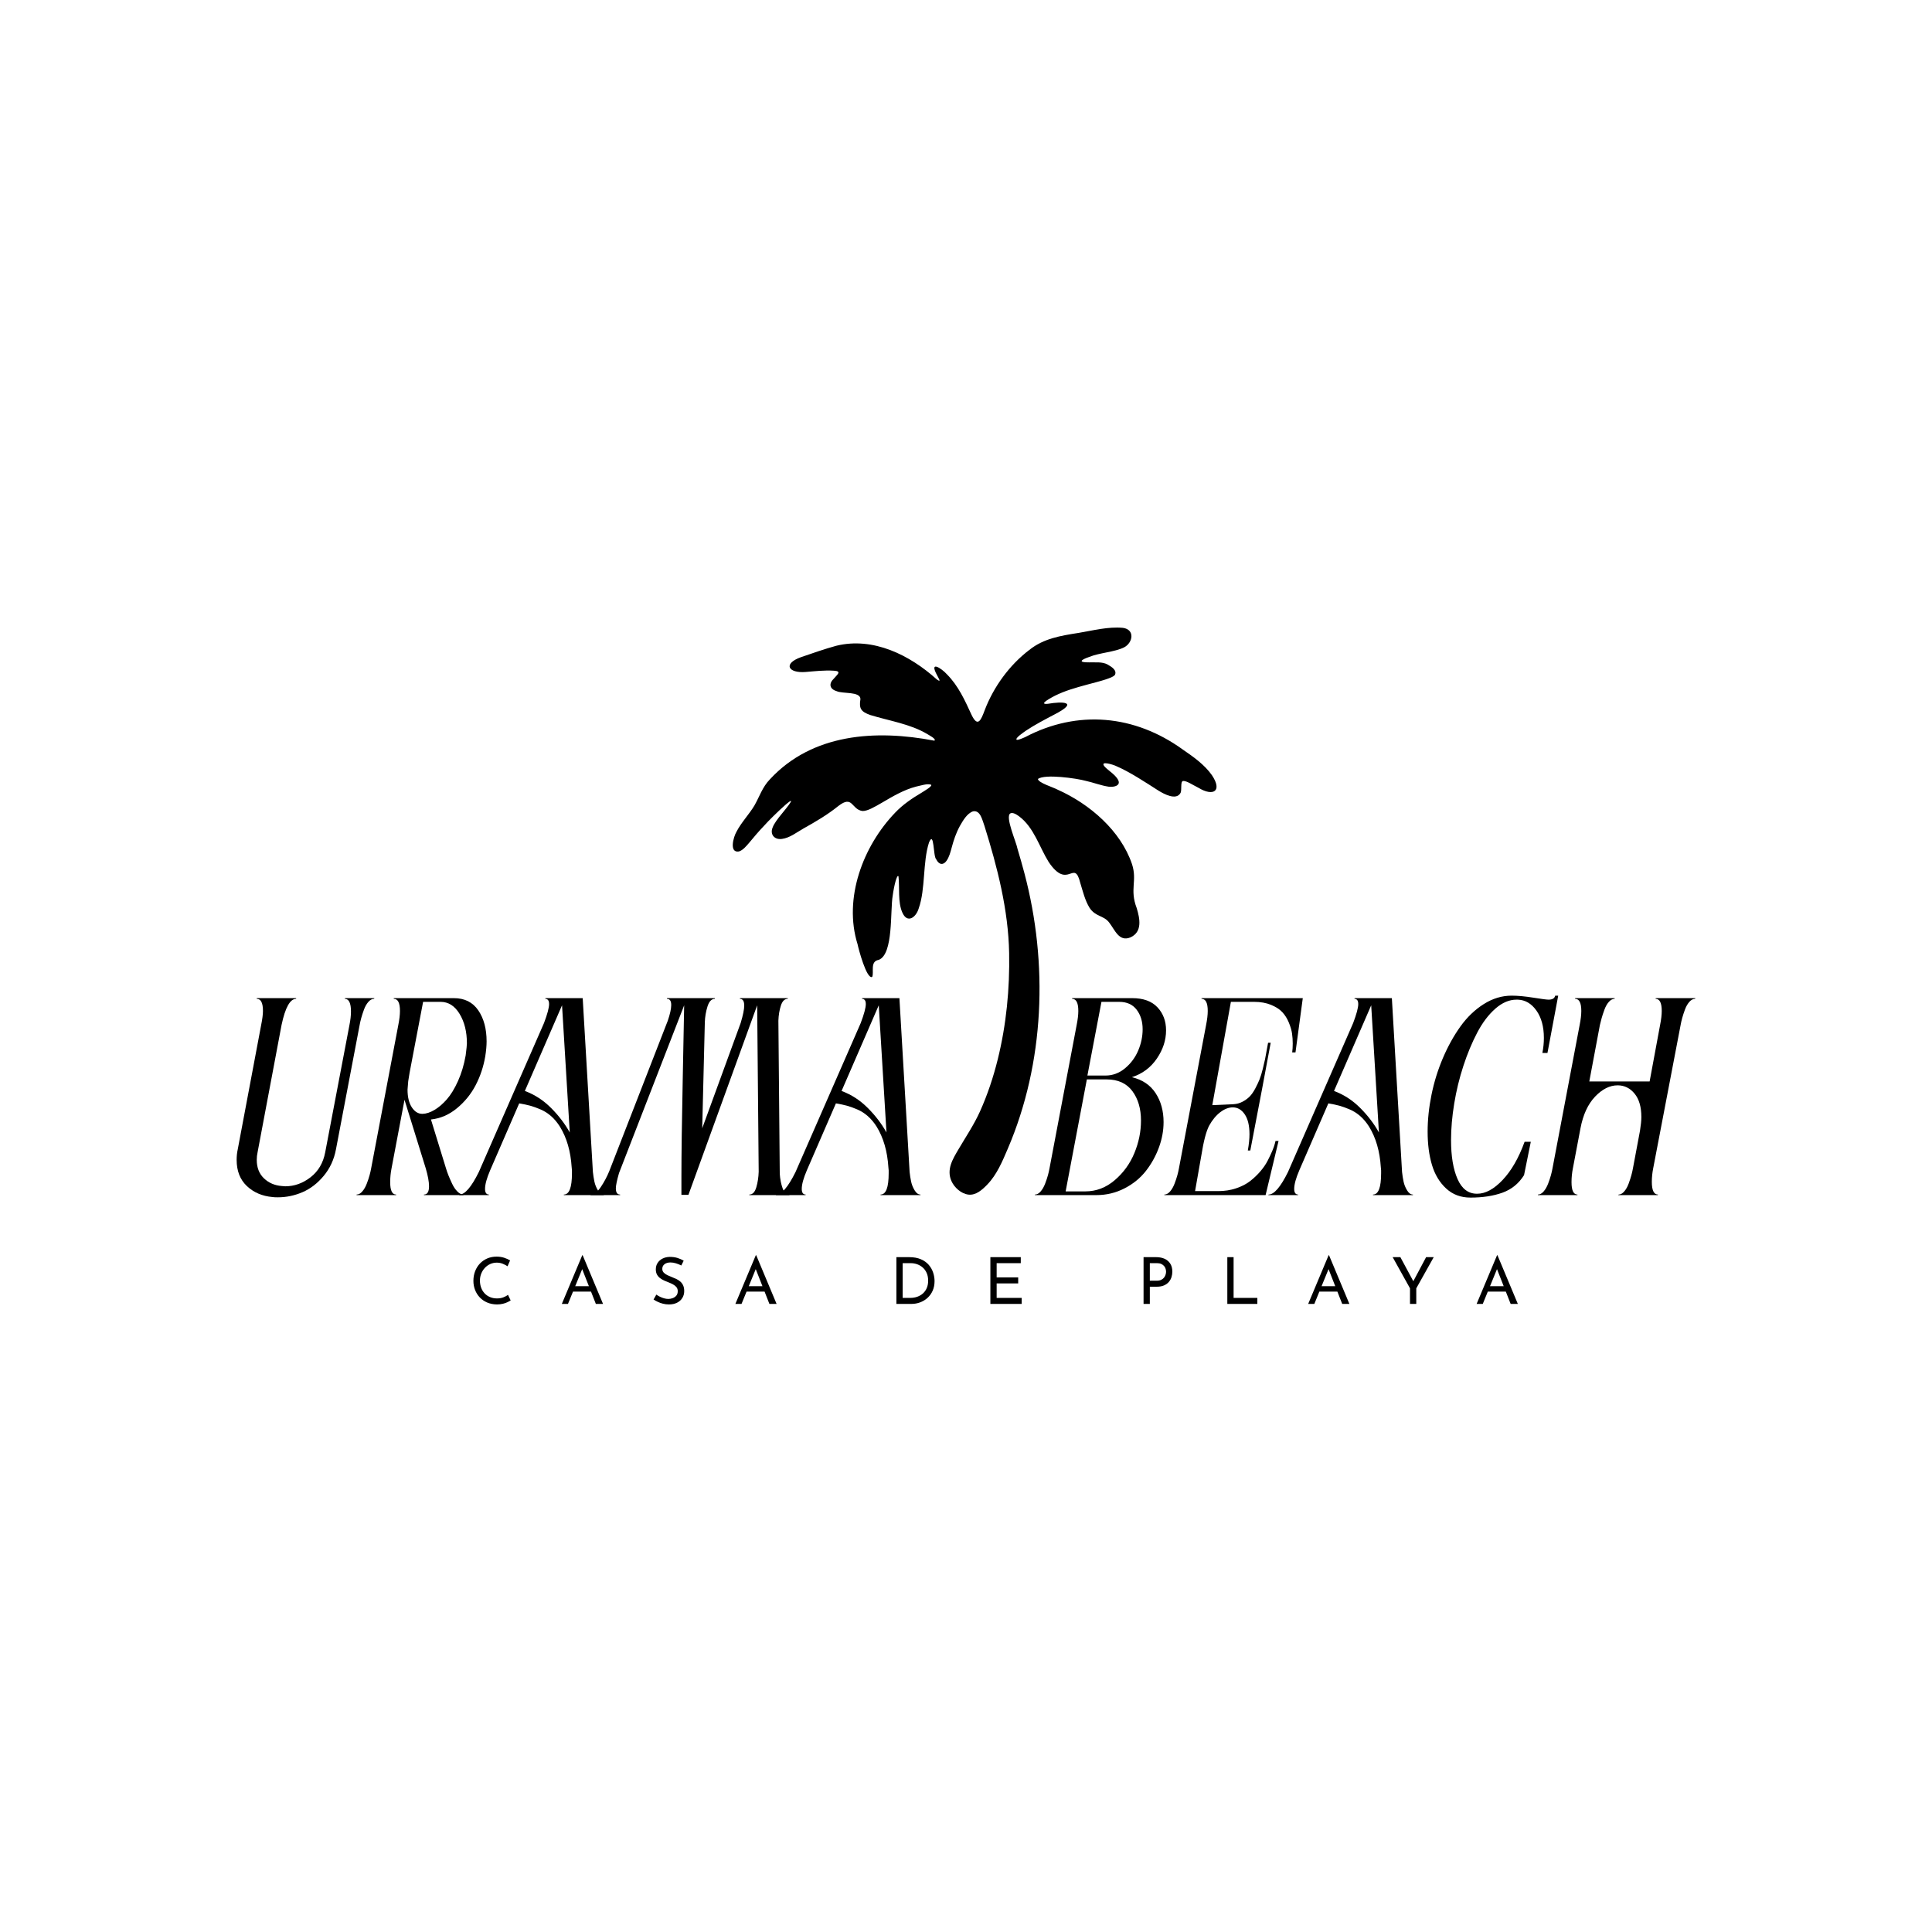
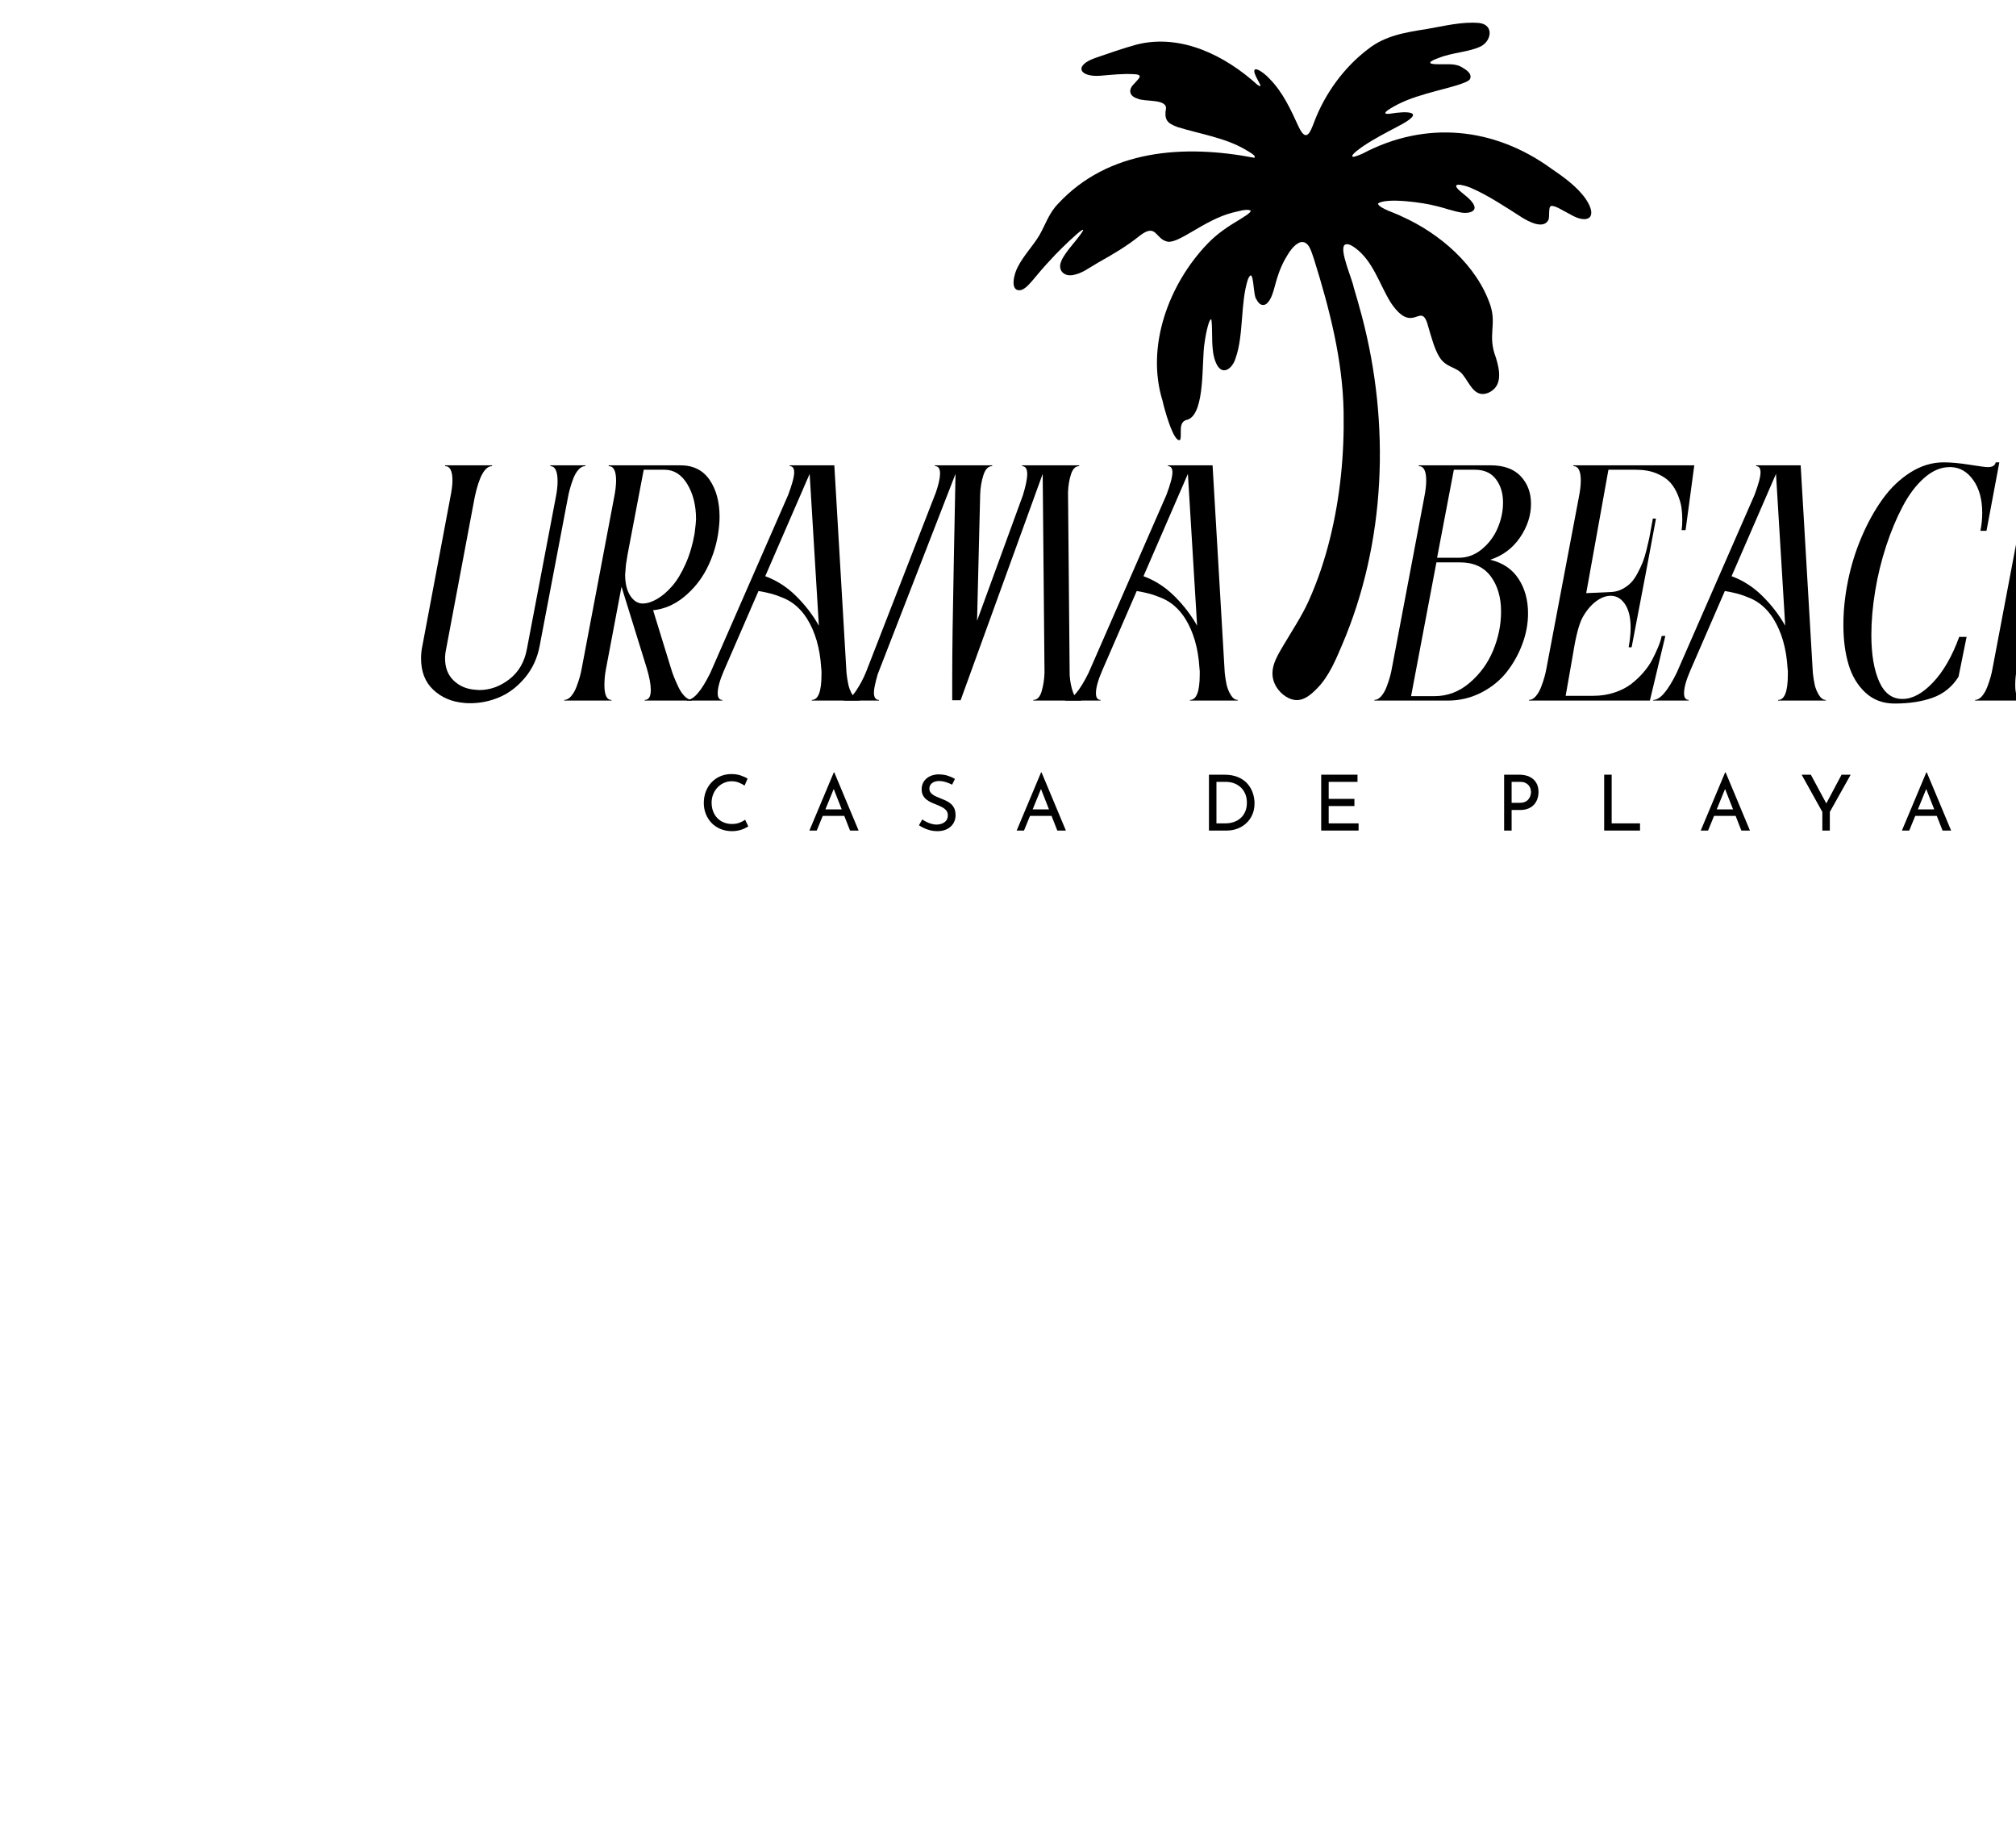
- <svg xmlns="http://www.w3.org/2000/svg" viewBox="0 0 2666.667 2666.667" height="2666.667" width="2666.667" xml:space="preserve" id="svg2" version="1.1">
+ <svg xmlns="http://www.w3.org/2000/svg" viewBox="-160 840 2330 2110" xml:space="preserve" id="svg2" version="1.1">
  <defs id="defs6">
    <clipPath id="clipPath18" clipPathUnits="userSpaceOnUse">
      <path id="path16" d="M 0,2000 H 2000 V 0 H 0 Z" />
    </clipPath>
  </defs>
  <g transform="matrix(1.333333,0,0,-1.333333,0,2666.667)" id="g10">
    <g id="g12">
      <g clip-path="url(#clipPath18)" id="g14">
        <g transform="translate(291.4583,938.9279)" id="g20">
          <path id="path22" style="fill:#000000;fill-opacity:1;fill-rule:nonzero;stroke:none" d="m 0,0 -24.811,-131.755 c -0.571,-2.567 -0.856,-5.183 -0.856,-7.843 0,-7.984 2.471,-14.354 7.415,-19.106 4.942,-4.755 11.123,-7.416 18.537,-7.986 0.379,0 0.974,-0.048 1.783,-0.142 0.805,-0.097 1.401,-0.143 1.781,-0.143 9.412,0 18.132,3.112 26.166,9.34 8.032,6.225 13.094,14.852 15.186,25.88 L 70.297,0 c 1.045,5.227 1.568,9.885 1.568,13.973 0,8.746 -2.138,13.119 -6.416,13.119 l 0.285,0.713 h 30.372 l -0.284,-0.713 c -2.093,0 -4.065,-1.047 -5.918,-3.137 C 88.05,21.862 86.528,19.2 85.341,15.969 84.151,12.737 83.202,9.814 82.489,7.2 81.776,4.585 81.228,2.185 80.849,0 L 56.324,-128.761 c -1.997,-10.551 -6.227,-19.702 -12.691,-27.448 -6.466,-7.749 -13.809,-13.382 -22.03,-16.897 -8.224,-3.517 -16.708,-5.276 -25.454,-5.276 -2.566,0 -4.419,0.095 -5.56,0.285 -10.647,0.951 -19.488,4.752 -26.522,11.407 -7.036,6.654 -10.552,15.686 -10.552,27.092 0,3.801 0.379,7.416 1.14,10.837 L -21.104,0 c 1.235,6.178 1.854,11.026 1.854,14.544 0,8.364 -2.138,12.548 -6.417,12.548 v 0.713 H 15.114 V 27.092 C 8.841,27.092 3.801,18.059 0,0" />
        </g>
        <g transform="translate(437.9943,962.8831)" id="g24">
          <path id="path26" style="fill:#000000;fill-opacity:1;fill-rule:nonzero;stroke:none" d="m 0,0 -13.974,-73.292 -1.426,-8.841 c -0.477,-5.418 -0.713,-8.319 -0.713,-8.698 0,-7.7 1.473,-13.81 4.42,-18.323 2.946,-4.517 6.56,-6.773 10.837,-6.773 h 0.286 c 3.801,0.093 7.889,1.425 12.262,3.992 4.371,2.567 8.649,6.226 12.834,10.98 4.181,4.752 8.056,11.098 11.621,19.036 3.564,7.937 6.202,16.754 7.913,26.451 0.856,6.652 1.284,10.837 1.284,12.548 0,11.977 -2.52,22.124 -7.557,30.443 C 32.747,-4.16 26.188,0 18.108,0 Z m 8.128,-121.773 15.541,-50.478 c 0.664,-2.281 1.498,-4.683 2.496,-7.201 0.999,-2.519 2.282,-5.442 3.85,-8.768 1.569,-3.33 3.398,-6.038 5.49,-8.129 2.089,-2.092 4.182,-3.136 6.274,-3.136 v -0.571 H 0.855 v 0.571 c 3.516,0 5.276,2.851 5.276,8.555 0,4.752 -1.141,10.979 -3.423,18.679 l -21.958,70.868 -13.404,-70.868 c -0.951,-4.754 -1.426,-9.553 -1.426,-14.402 0,-8.555 2.044,-12.832 6.131,-12.832 v -0.571 h -40.923 v 0.571 c 2.092,0 4.064,1.068 5.918,3.207 1.853,2.139 3.398,4.825 4.634,8.058 1.234,3.229 2.21,6.153 2.923,8.768 0.712,2.614 1.259,5.014 1.64,7.201 l 28.09,148.296 c 1.141,5.703 1.711,10.551 1.711,14.544 0,8.364 -2.138,12.548 -6.416,12.548 v 0.712 h 62.169 c 11.123,0 19.557,-4.206 25.31,-12.619 5.75,-8.413 8.627,-19.131 8.627,-32.154 0,-4.563 -0.477,-9.793 -1.426,-15.685 -1.807,-10.552 -5.111,-20.439 -9.91,-29.659 -4.801,-9.222 -11.265,-17.182 -19.392,-23.884 -8.128,-6.702 -17.089,-10.577 -26.878,-11.621" />
        </g>
        <g transform="translate(581.8208,959.3184)" id="g28">
          <path id="path30" style="fill:#000000;fill-opacity:1;fill-rule:nonzero;stroke:none" d="m 0,0 -38.5,-88.692 c 10.076,-3.708 19.082,-9.531 27.021,-17.468 7.936,-7.938 14.424,-16.422 19.464,-25.452 z m 21.388,7.414 10.552,-179.95 c 0.379,-3.518 0.902,-6.844 1.568,-9.982 0.664,-3.136 1.877,-6.155 3.637,-9.054 1.757,-2.901 3.779,-4.348 6.06,-4.348 v -0.571 H 1.853 v 0.571 c 5.608,0 8.414,7.318 8.414,21.959 v 3.137 l -0.286,2.994 c -1.047,16.73 -5.133,30.846 -12.263,42.349 -2.662,4.182 -5.656,7.747 -8.983,10.695 -3.328,2.945 -6.986,5.276 -10.98,6.986 -3.992,1.712 -7.557,2.995 -10.694,3.851 -3.137,0.855 -6.94,1.662 -11.407,2.424 l -30.087,-69.299 c -3.518,-8.177 -5.275,-14.594 -5.275,-19.251 0,-3.899 1.376,-5.845 4.135,-5.845 l -0.286,-0.571 h -30.657 l 0.285,0.571 c 5.704,0 12.406,7.793 20.106,23.384 l 67.445,154.142 c 3.516,9.315 5.276,15.874 5.276,19.677 0,3.612 -1.332,5.419 -3.992,5.419 l 0.285,0.712 z" />
        </g>
        <g transform="translate(783.8242,959.3184)" id="g32">
          <path id="path34" style="fill:#000000;fill-opacity:1;fill-rule:nonzero;stroke:none" d="m 0,0 -71.153,-196.206 h -7.272 v 18.965 c 0,23.1 0.45,56.538 1.355,100.313 0.902,43.775 1.401,69.417 1.497,76.928 l -67.446,-173.677 c -2.188,-7.606 -3.28,-12.881 -3.28,-15.827 0,-4.278 1.473,-6.416 4.42,-6.416 v -0.571 h -30.657 l 0.286,0.571 c 3.422,0 6.893,2.613 10.409,7.841 3.518,5.227 6.465,10.788 8.841,16.684 l 60.458,155.425 c 2.376,6.938 3.565,12.356 3.565,16.255 0,4.278 -1.475,6.417 -4.42,6.417 v 0.712 h 49.622 V 6.702 c -3.423,0 -5.967,-2.616 -7.629,-7.843 -1.665,-5.229 -2.591,-10.694 -2.781,-16.398 l -2.709,-109.795 39.783,108.94 c 2.471,8.174 3.707,14.209 3.707,18.108 0,4.657 -1.521,6.988 -4.563,6.988 l 0.286,0.712 H 31.655 V 6.702 c -3.233,0 -5.61,-2.353 -7.129,-7.059 -1.522,-4.705 -2.378,-9.91 -2.567,-15.613 l 1.426,-158.562 c 0.379,-5.515 1.355,-10.459 2.924,-14.829 1.568,-4.374 3.92,-6.559 7.058,-6.559 v -0.571 H -8.128 v 0.571 c 3.327,0 5.726,2.47 7.201,7.414 1.473,4.942 2.304,10.36 2.496,16.255 z" />
        </g>
        <g transform="translate(909.6852,959.3184)" id="g36">
          <path id="path38" style="fill:#000000;fill-opacity:1;fill-rule:nonzero;stroke:none" d="m 0,0 -38.5,-88.692 c 10.076,-3.708 19.082,-9.531 27.021,-17.468 7.936,-7.938 14.424,-16.422 19.464,-25.452 z m 21.388,7.414 10.552,-179.95 c 0.379,-3.518 0.902,-6.844 1.568,-9.982 0.664,-3.136 1.877,-6.155 3.637,-9.054 1.757,-2.901 3.779,-4.348 6.06,-4.348 v -0.571 H 1.853 v 0.571 c 5.608,0 8.414,7.318 8.414,21.959 v 3.137 l -0.286,2.994 c -1.047,16.73 -5.133,30.846 -12.263,42.349 -2.662,4.182 -5.656,7.747 -8.983,10.695 -3.328,2.945 -6.986,5.276 -10.98,6.986 -3.992,1.712 -7.557,2.995 -10.694,3.851 -3.137,0.855 -6.94,1.662 -11.407,2.424 l -30.087,-69.299 c -3.518,-8.177 -5.275,-14.594 -5.275,-19.251 0,-3.899 1.376,-5.845 4.135,-5.845 l -0.286,-0.571 h -30.657 l 0.285,0.571 c 5.704,0 12.405,7.793 20.106,23.384 l 67.445,154.142 c 3.516,9.315 5.276,15.874 5.276,19.677 0,3.612 -1.332,5.419 -3.992,5.419 l 0.285,0.712 z" />
        </g>
        <g transform="translate(1140.221,962.8831)" id="g40">
          <path id="path42" style="fill:#000000;fill-opacity:1;fill-rule:nonzero;stroke:none" d="m 0,0 -14.545,-76.286 h 18.68 c 7.508,0 14.281,2.517 20.319,7.557 6.036,5.037 10.574,11.169 13.617,18.394 3.042,7.223 4.563,14.545 4.563,21.959 0,8.079 -2.068,14.829 -6.203,20.248 C 32.296,-2.71 26.283,0 18.394,0 Z m -37.074,-196.206 h 20.39 c 11.217,0 21.34,3.85 30.372,11.55 9.031,7.7 15.828,17.061 20.391,28.091 4.563,11.026 6.845,22.243 6.845,33.651 0,12.356 -2.996,22.552 -8.984,30.586 -5.989,8.032 -14.878,12.049 -26.665,12.049 h -20.39 z m 6.702,200.055 h 62.169 c 11.501,0 20.224,-3.161 26.166,-9.481 5.94,-6.324 8.912,-14.285 8.912,-23.885 0,-10.172 -3.187,-19.916 -9.553,-29.23 -6.37,-9.318 -14.973,-15.735 -25.81,-19.251 10.837,-2.567 19.011,-8.056 24.526,-16.469 5.512,-8.413 8.27,-18.419 8.27,-30.016 0,-8.84 -1.64,-17.68 -4.919,-26.521 -3.28,-8.841 -7.796,-16.922 -13.546,-24.241 -5.754,-7.321 -13.118,-13.285 -22.102,-17.895 -8.983,-4.613 -18.657,-6.916 -29.017,-6.916 h -63.596 v 0.571 c 2.091,0 4.064,1.068 5.918,3.207 1.853,2.139 3.398,4.825 4.634,8.058 1.234,3.229 2.21,6.153 2.923,8.768 0.712,2.614 1.259,5.014 1.64,7.201 l 28.09,148.296 c 1.141,5.703 1.711,10.551 1.711,14.544 0,8.364 -2.138,12.548 -6.416,12.548 z" />
        </g>
        <g transform="translate(1243.838,966.7325)" id="g44">
          <path id="path46" style="fill:#000000;fill-opacity:1;fill-rule:nonzero;stroke:none" d="m 0,0 h 104.804 l -7.557,-56.181 h -3.422 c 0.379,2.567 0.57,5.608 0.57,9.126 0,3.612 -0.238,7.081 -0.713,10.409 -0.476,3.327 -1.568,7.081 -3.28,11.265 -1.71,4.182 -3.945,7.772 -6.701,10.766 -2.758,2.994 -6.655,5.537 -11.693,7.628 -5.039,2.09 -10.932,3.138 -17.681,3.138 H 30.372 l -19.25,-106.944 21.959,0.998 c 3.326,0.189 6.439,1.044 9.34,2.567 2.898,1.519 5.37,3.326 7.415,5.418 2.042,2.09 3.992,4.895 5.846,8.413 1.854,3.516 3.326,6.653 4.421,9.411 1.091,2.756 2.185,6.321 3.279,10.694 1.091,4.371 1.876,7.723 2.352,10.053 0.475,2.328 1.07,5.537 1.783,9.625 0.713,4.086 1.163,6.559 1.354,7.414 h 2.71 C 66.922,-71.772 59.888,-108.94 50.477,-157.706 H 47.91 c 1.141,6.463 1.712,12.071 1.712,16.826 0,8.934 -1.64,15.803 -4.919,20.604 -3.28,4.799 -7.393,7.201 -12.335,7.201 -4.278,0 -8.604,-1.664 -12.976,-4.99 -4.373,-3.329 -8.223,-7.985 -11.549,-13.975 -3.044,-5.799 -5.753,-16.207 -8.128,-31.227 l -6.417,-36.503 h 23.955 c 6.559,0 12.691,0.949 18.394,2.852 5.704,1.9 10.528,4.371 14.474,7.415 3.944,3.04 7.509,6.416 10.694,10.124 3.184,3.707 5.726,7.414 7.629,11.121 1.9,3.708 3.493,7.081 4.777,10.124 1.283,3.042 2.161,5.513 2.638,7.415 l 0.712,2.852 h 3.137 L 66.304,-203.905 H -38.5 v 0.57 c 2.092,0 4.064,1.069 5.918,3.208 1.853,2.139 3.398,4.824 4.634,8.057 1.234,3.23 2.21,6.154 2.923,8.769 0.713,2.614 1.259,5.013 1.64,7.201 L 4.706,-27.805 c 1.141,5.703 1.71,10.552 1.71,14.544 0,8.364 -2.138,12.549 -6.416,12.549 z" />
        </g>
        <g transform="translate(1419.462,959.3184)" id="g48">
          <path id="path50" style="fill:#000000;fill-opacity:1;fill-rule:nonzero;stroke:none" d="m 0,0 -38.5,-88.692 c 10.075,-3.708 19.082,-9.531 27.021,-17.468 7.936,-7.938 14.424,-16.422 19.464,-25.452 z m 21.388,7.414 10.552,-179.95 c 0.379,-3.518 0.902,-6.844 1.568,-9.982 0.664,-3.136 1.877,-6.155 3.637,-9.054 1.757,-2.901 3.779,-4.348 6.06,-4.348 v -0.571 H 1.853 v 0.571 c 5.608,0 8.414,7.318 8.414,21.959 v 3.137 l -0.286,2.994 c -1.047,16.73 -5.133,30.846 -12.263,42.349 -2.662,4.182 -5.656,7.747 -8.983,10.695 -3.328,2.945 -6.986,5.276 -10.98,6.986 -3.992,1.712 -7.557,2.995 -10.694,3.851 -3.137,0.855 -6.94,1.662 -11.407,2.424 l -30.087,-69.299 c -3.518,-8.177 -5.275,-14.594 -5.275,-19.251 0,-3.899 1.376,-5.845 4.135,-5.845 l -0.286,-0.571 h -30.657 l 0.285,0.571 c 5.704,0 12.405,7.793 20.106,23.384 l 67.445,154.142 c 3.516,9.315 5.276,15.874 5.276,19.677 0,3.612 -1.332,5.419 -3.992,5.419 l 0.285,0.712 z" />
        </g>
        <g transform="translate(1522.222,760.2609)" id="g52">
          <path id="path54" style="fill:#000000;fill-opacity:1;fill-rule:nonzero;stroke:none" d="m 0,0 c -9.981,0 -18.372,3.137 -25.168,9.41 -6.797,6.275 -11.692,14.402 -14.686,24.384 -2.994,9.981 -4.492,21.482 -4.492,34.507 0,12.262 1.33,24.953 3.993,38.072 2.66,13.118 6.581,25.76 11.764,37.929 5.179,12.168 11.215,23.075 18.109,32.725 6.891,9.647 14.947,17.396 24.168,23.242 9.22,5.847 18.87,8.769 28.947,8.769 6.273,0 13.735,-0.69 22.387,-2.067 8.648,-1.379 13.925,-2.068 15.827,-2.068 3.993,0 6.275,1.377 6.845,4.135 h 3.137 L 87.979,193.781 79.708,149.72 h -5.275 c 1.045,5.134 1.568,10.314 1.568,15.543 0,11.597 -2.567,21.033 -7.699,28.304 -5.134,7.272 -11.551,11.051 -19.251,11.336 h -1.425 c -7.511,0 -14.808,-3.114 -21.888,-9.34 -7.083,-6.227 -13.332,-14.497 -18.751,-24.81 -5.418,-10.316 -10.196,-21.794 -14.331,-34.436 -4.135,-12.643 -7.296,-25.644 -9.482,-38.998 -2.188,-13.358 -3.28,-25.977 -3.28,-37.859 0,-16.636 2.233,-30.04 6.702,-40.211 C -8.937,9.076 -2.235,3.992 6.702,3.992 h 0.285 c 8.556,0 17.347,4.777 26.38,14.331 9.03,9.553 16.587,22.694 22.671,39.426 h 6.417 L 55.469,23.242 C 49.954,14.495 42.492,8.434 33.081,5.062 23.67,1.688 12.642,0 0,0" />
        </g>
        <g transform="translate(1592.044,762.8275)" id="g56">
          <path id="path58" style="fill:#000000;fill-opacity:1;fill-rule:nonzero;stroke:none" d="m 0,0 v 0.57 c 2.092,0 4.064,1.069 5.918,3.208 1.853,2.139 3.398,4.824 4.634,8.057 1.234,3.23 2.21,6.154 2.923,8.769 0.713,2.614 1.259,5.013 1.64,7.201 L 43.206,176.1 c 1.141,5.703 1.71,10.552 1.71,14.544 0,8.364 -2.138,12.549 -6.416,12.549 v 0.712 h 40.924 v -0.712 c -2.092,0 -4.064,-1.024 -5.918,-3.066 -1.854,-2.046 -3.4,-4.755 -4.634,-8.129 -1.236,-3.374 -2.188,-6.251 -2.852,-8.626 -0.666,-2.377 -1.283,-4.802 -1.853,-7.272 l -10.98,-58.462 h 62.455 l 10.837,58.462 c 1.141,5.703 1.711,10.552 1.711,14.544 0,8.364 -2.139,12.549 -6.417,12.549 l 0.286,0.712 h 40.923 l -0.285,-0.712 c -2.092,0 -4.064,-1.048 -5.917,-3.137 -1.855,-2.093 -3.376,-4.756 -4.563,-7.986 -1.191,-3.233 -2.139,-6.156 -2.853,-8.77 -0.712,-2.615 -1.26,-5.014 -1.639,-7.2 L 119.349,27.805 c -0.952,-4.754 -1.426,-9.46 -1.426,-14.117 0,-8.747 2.14,-13.118 6.417,-13.118 L 124.055,0 H 83.131 l 0.428,0.57 c 1.996,0 3.921,1.069 5.775,3.208 1.853,2.139 3.373,4.824 4.563,8.057 1.187,3.23 2.139,6.154 2.851,8.769 0.714,2.614 1.259,5.013 1.64,7.201 l 7.273,38.785 c 0.948,5.893 1.425,10.645 1.425,14.259 0,10.456 -2.352,18.536 -7.058,24.24 -4.705,5.704 -10.529,8.556 -17.467,8.556 -8.177,0 -15.971,-3.9 -23.385,-11.693 C 51.761,94.156 46.721,83.224 44.061,69.157 L 36.218,27.805 C 35.267,23.051 34.792,18.251 34.792,13.403 34.792,4.848 36.836,0.57 40.924,0.57 V 0 Z" />
        </g>
        <g transform="translate(528.6359,653.8059)" id="g60">
          <path id="path62" style="fill:#000000;fill-opacity:1;fill-rule:nonzero;stroke:none" d="m 0,0 c -0.804,-0.536 -1.897,-1.139 -3.281,-1.808 -1.384,-0.669 -3.003,-1.228 -4.855,-1.675 -1.853,-0.445 -3.874,-0.669 -6.06,-0.669 -3.75,0.045 -7.132,0.713 -10.145,2.009 -3.013,1.294 -5.569,3.057 -7.667,5.29 -2.099,2.232 -3.717,4.81 -4.855,7.734 -1.139,2.924 -1.707,6.038 -1.707,9.342 0,3.616 0.59,6.952 1.774,10.011 1.182,3.057 2.845,5.714 4.989,7.969 2.143,2.253 4.676,4.006 7.6,5.257 2.924,1.249 6.127,1.874 9.61,1.874 2.9,0 5.534,-0.391 7.901,-1.171 2.365,-0.782 4.396,-1.709 6.094,-2.779 l -2.612,-6.028 c -1.339,0.893 -2.957,1.741 -4.855,2.545 -1.898,0.804 -4.007,1.206 -6.328,1.206 -2.367,0 -4.598,-0.469 -6.696,-1.407 -2.099,-0.937 -3.951,-2.254 -5.558,-3.95 -1.607,-1.698 -2.869,-3.673 -3.783,-5.927 -0.916,-2.254 -1.373,-4.677 -1.373,-7.266 0,-2.633 0.411,-5.078 1.238,-7.332 0.826,-2.254 2.009,-4.209 3.549,-5.859 1.54,-1.653 3.404,-2.946 5.592,-3.884 2.187,-0.937 4.642,-1.406 7.365,-1.406 2.456,0 4.643,0.378 6.564,1.138 1.918,0.758 3.504,1.607 4.754,2.544 z" />
        </g>
        <g transform="translate(593.9917,668.5377)" id="g64">
          <path id="path66" style="fill:#000000;fill-opacity:1;fill-rule:nonzero;stroke:none" d="m 0,0 h 18.013 l 2.143,-5.625 H -1.875 Z M -12.388,-18.348 8.773,32.075 H 9.174 L 30.267,-18.348 H 22.835 L 7.031,21.897 11.651,24.91 -6.026,-18.348 Z" />
        </g>
        <g transform="translate(705.2858,689.9661)" id="g68">
          <path id="path70" style="fill:#000000;fill-opacity:1;fill-rule:nonzero;stroke:none" d="m 0,0 c -1.653,0.848 -3.461,1.584 -5.424,2.209 -1.965,0.626 -3.884,0.939 -5.76,0.939 -2.589,0 -4.653,-0.603 -6.193,-1.808 -1.54,-1.206 -2.31,-2.813 -2.31,-4.822 0,-1.518 0.49,-2.802 1.472,-3.85 0.982,-1.05 2.277,-1.953 3.885,-2.713 1.606,-0.76 3.281,-1.473 5.022,-2.142 1.517,-0.581 3.013,-1.228 4.486,-1.943 1.474,-0.714 2.801,-1.606 3.985,-2.678 1.182,-1.071 2.12,-2.389 2.812,-3.951 0.692,-1.562 1.038,-3.505 1.038,-5.826 0,-2.544 -0.636,-4.866 -1.909,-6.963 -1.272,-2.099 -3.092,-3.751 -5.457,-4.956 -2.367,-1.205 -5.179,-1.808 -8.437,-1.808 -2.143,0 -4.186,0.246 -6.127,0.736 -1.943,0.491 -3.741,1.128 -5.391,1.909 -1.653,0.781 -3.126,1.595 -4.42,2.444 l 2.88,5.089 c 1.071,-0.759 2.298,-1.484 3.682,-2.176 1.384,-0.693 2.835,-1.25 4.353,-1.674 1.517,-0.425 2.991,-0.636 4.42,-0.636 1.517,0 3.023,0.278 4.52,0.837 1.495,0.557 2.734,1.417 3.717,2.578 0.981,1.16 1.473,2.701 1.473,4.62 0,1.652 -0.435,3.024 -1.306,4.119 -0.87,1.093 -2.021,2.03 -3.449,2.812 -1.429,0.781 -2.946,1.484 -4.554,2.11 -1.518,0.58 -3.058,1.215 -4.62,1.908 -1.563,0.692 -3.014,1.54 -4.352,2.544 -1.34,1.005 -2.411,2.244 -3.215,3.717 -0.804,1.473 -1.205,3.258 -1.205,5.357 0,2.545 0.613,4.765 1.842,6.663 1.227,1.897 2.912,3.392 5.055,4.487 2.143,1.093 4.598,1.685 7.366,1.774 3.125,0 5.881,-0.379 8.271,-1.138 C -1.464,7.009 0.646,6.07 2.477,4.956 Z" />
        </g>
        <g transform="translate(773.6537,668.5377)" id="g72">
          <path id="path74" style="fill:#000000;fill-opacity:1;fill-rule:nonzero;stroke:none" d="m 0,0 h 18.013 l 2.143,-5.625 H -1.875 Z M -12.388,-18.348 8.773,32.075 H 9.174 L 30.267,-18.348 H 22.835 L 7.031,21.897 11.651,24.91 -6.026,-18.348 Z" />
        </g>
        <g transform="translate(934.433,656.4177)" id="g76">
          <path id="path78" style="fill:#000000;fill-opacity:1;fill-rule:nonzero;stroke:none" d="m 0,0 h 7.768 c 2.678,0 5.145,0.401 7.4,1.205 2.253,0.804 4.218,1.964 5.893,3.482 1.673,1.517 2.979,3.382 3.916,5.591 0.939,2.211 1.407,4.722 1.407,7.534 0,2.99 -0.491,5.614 -1.473,7.868 -0.983,2.254 -2.322,4.141 -4.018,5.659 -1.697,1.517 -3.616,2.666 -5.759,3.448 -2.143,0.781 -4.398,1.173 -6.764,1.173 H 0 Z M -6.495,-6.228 V 42.187 H 6.697 c 4.776,0 8.849,-0.737 12.22,-2.21 3.371,-1.473 6.083,-3.415 8.136,-5.826 2.053,-2.411 3.56,-5.078 4.521,-8.002 0.959,-2.924 1.44,-5.837 1.44,-8.739 0,-3.661 -0.637,-6.942 -1.909,-9.843 -1.273,-2.903 -3.025,-5.381 -5.257,-7.434 -2.232,-2.054 -4.787,-3.627 -7.667,-4.72 -2.88,-1.095 -5.927,-1.641 -9.14,-1.641 z" />
        </g>
        <g transform="translate(1025.236,698.6042)" id="g80">
          <path id="path82" style="fill:#000000;fill-opacity:1;fill-rule:nonzero;stroke:none" d="M 0,0 H 31.472 V -6.227 H 6.495 V -20.96 h 22.299 v -6.227 H 6.495 v -15 h 25.916 v -6.228 H 0 Z" />
        </g>
        <g transform="translate(1197.399,674.2299)" id="g84">
          <path id="path86" style="fill:#000000;fill-opacity:1;fill-rule:nonzero;stroke:none" d="m 0,0 c 1.92,0 3.505,0.312 4.755,0.937 1.249,0.625 2.232,1.417 2.946,2.378 0.713,0.959 1.227,1.975 1.54,3.046 0.312,1.072 0.469,2.031 0.469,2.88 0,0.981 -0.157,1.997 -0.469,3.047 -0.313,1.049 -0.837,2.009 -1.574,2.879 -0.736,0.871 -1.696,1.584 -2.878,2.143 -1.184,0.558 -2.646,0.837 -4.387,0.837 h -7.5 V 0 Z m -0.669,24.374 c 3.526,0 6.539,-0.591 9.04,-1.774 2.5,-1.183 4.43,-2.89 5.792,-5.123 1.362,-2.233 2.043,-4.933 2.043,-8.102 0,-1.92 -0.291,-3.807 -0.871,-5.659 C 14.755,1.863 13.828,0.189 12.556,-1.306 11.284,-2.802 9.62,-3.997 7.568,-4.889 5.514,-5.783 3.014,-6.228 0.067,-6.228 H -7.098 V -24.04 h -6.495 v 48.414 z" />
        </g>
        <g transform="translate(1270.523,698.6042)" id="g88">
          <path id="path90" style="fill:#000000;fill-opacity:1;fill-rule:nonzero;stroke:none" d="m 0,0 h 6.495 v -42.187 h 24.576 v -6.228 H 0 Z" />
        </g>
        <g transform="translate(1366.614,668.5377)" id="g92">
          <path id="path94" style="fill:#000000;fill-opacity:1;fill-rule:nonzero;stroke:none" d="m 0,0 h 18.013 l 2.143,-5.625 H -1.875 Z M -12.388,-18.348 8.773,32.075 H 9.174 L 30.267,-18.348 H 22.835 L 7.031,21.897 11.651,24.91 -6.026,-18.348 Z" />
        </g>
        <g transform="translate(1459.628,666.3282)" id="g96">
          <path id="path98" style="fill:#000000;fill-opacity:1;fill-rule:nonzero;stroke:none" d="m 0,0 -17.946,32.276 h 7.968 L 4.42,5.558 2.411,5.423 16.674,32.276 h 7.902 L 6.496,0 V -16.139 H 0 Z" />
        </g>
        <g transform="translate(1540.99,668.5377)" id="g100">
          <path id="path102" style="fill:#000000;fill-opacity:1;fill-rule:nonzero;stroke:none" d="m 0,0 h 18.013 l 2.143,-5.625 H -1.875 Z M -12.388,-18.348 8.773,32.075 H 9.174 L 30.267,-18.348 H 22.835 L 7.031,21.897 11.651,24.91 -6.026,-18.348 Z" />
        </g>
        <g transform="translate(1074.448,1193.54)" id="g104">
          <path id="path106" style="fill:#000000;fill-opacity:1;fill-rule:nonzero;stroke:none" d="m 0,0 c 0.574,-3.999 15.944,-8.511 20.618,-11.1 33.123,-14.815 65.092,-42.432 76.781,-76.963 5.638,-17.414 -2.618,-25.887 4.805,-45.369 3.396,-11.044 6.103,-24.766 -6.362,-30.464 -11.888,-4.944 -16.068,7.623 -21.9,15.107 -5.624,7.755 -14.255,5.966 -20.502,15.515 -4.713,7.651 -6.963,17.154 -9.564,25.623 -6.462,26.028 -12.545,-8.319 -32.797,21.86 -9.856,15.939 -15.13,35.577 -30.499,47.138 -2.646,1.95 -6.706,4.59 -9.315,2.992 -5.223,-3.91 6.346,-29.459 7.637,-36.686 2.529,-8.414 4.943,-16.863 7.186,-25.356 24.63,-93.277 20.877,-195.811 -17.237,-284.882 -5.584,-13.049 -11.259,-26.854 -21.281,-37.218 -5.187,-5.363 -11.766,-11.384 -19.652,-10.37 -7.459,0.959 -14.506,7.377 -17.447,14.034 -5.319,12.037 1.369,22.754 7.352,32.925 7.618,12.954 16.069,25.451 22.248,39.197 7.789,17.33 13.791,35.439 18.355,53.872 8.884,35.88 12.47,73.08 11.787,110.005 -0.83,44.809 -12.228,88.961 -25.511,131.498 -2.242,5.905 -4.158,16.713 -11.879,15.202 -6.264,-2.157 -10.35,-9.528 -13.606,-15.134 -4.037,-7.428 -6.431,-14.672 -8.511,-22.503 -1.224,-4.607 -2.633,-9.888 -5.377,-13.651 -3.296,-4.672 -7.807,-4.126 -10.624,1.666 -3.248,2.871 -1.963,30.184 -7.433,17.449 -6.669,-20.601 -3.523,-48.308 -10.705,-68.387 -2.756,-9.287 -11.842,-16.02 -16.985,-4.027 -4.732,10.703 -2.624,25.698 -3.906,37.262 -1.54,2.843 -4.688,-10.035 -5.994,-19.93 -2.716,-15.414 0.916,-60.772 -14.5,-66.5 -9.272,-1.568 -4.614,-12.828 -6.727,-17.624 -5.71,-3.024 -14.321,29.436 -15.148,33.816 -14.796,47.402 5.554,101.596 39.014,136.312 7.874,8.264 17.339,14.702 27.303,20.583 2.591,1.732 11.12,6.441 9.906,8.172 -3.947,1.569 -10.309,-0.768 -15.683,-1.894 -12.695,-3.311 -24.111,-10.096 -35.37,-16.699 -7.547,-4.358 -14.989,-8.806 -20.232,-8.562 -11.609,1.81 -9.709,16.864 -24.835,5.186 -11.095,-8.972 -23.47,-16.236 -35.847,-23.141 -7.835,-4.469 -14.389,-9.831 -22.451,-10.926 -7.803,-1.168 -12.759,4.64 -9.736,11.808 1.361,3.924 5.584,9.484 9.729,14.494 26.766,32.386 -11.899,-4.917 -18.352,-12.44 -6.014,-6.293 -10.751,-11.927 -15.62,-17.813 -2.984,-3.428 -6.42,-7.779 -10.688,-9.064 -10.326,-1.626 -5.662,15.076 -2.421,20.549 4.781,9.346 13.028,17.881 18.51,27.05 5.167,9.043 8.244,19.121 16.095,27.179 43.821,47.295 109.217,51.623 170.159,39.927 2.585,1.661 -5.888,5.858 -7.605,7.011 -17.401,10.319 -39.151,13.531 -58.658,19.522 -9.657,3.439 -11.927,6.675 -10.235,16.589 -0.233,8.089 -18.736,5.249 -24.645,8.143 -7.302,2.169 -8.437,7.759 -2.911,12.965 3.106,3.821 8.84,7.759 0.128,8.19 -9.67,0.663 -19.635,-0.514 -29.323,-1.305 -18.055,-1.456 -23.786,8.542 -4.811,15.328 11.599,3.985 24.693,8.583 36.47,11.784 38.285,9.408 76.218,-9.599 104.131,-34.826 5.326,-3.812 1.709,1.315 0.373,4.165 -8.745,15.875 4.343,7.549 10.176,1.064 11.795,-11.901 18.477,-26.793 25.438,-41.93 6.504,-13.574 9.84,-5.194 13.608,4.881 9.142,24.001 25.58,46.719 46.199,62.373 14.825,11.86 32.348,14.688 51.187,17.648 14.898,2.506 30.578,6.616 45.673,5.194 12.707,-1.735 10.376,-15.505 1.185,-20.224 -10.026,-4.939 -25.048,-5.395 -36.213,-9.938 -8.795,-3.051 -11.46,-5.69 -0.13,-5.573 6.605,-0.195 13.674,0.862 19.349,-2.244 4.679,-2.713 9.691,-5.936 7.576,-10.666 -1.706,-2.217 -5.879,-3.404 -9.138,-4.612 C 64.169,101.127 57.262,99.48 50.671,97.673 38.533,94.378 27.819,91.319 17.565,86.211 15.115,84.916 -1.039,76.658 10.421,77.9 25.219,80.448 43.168,80.208 17.128,66.84 7.607,61.818 -3.406,56.102 -12.205,50.198 c -1.774,-1.288 -12.198,-8.111 -9.673,-9.612 1.16,-0.247 4.385,0.904 8.682,2.817 54.17,28.563 113.332,23.102 163.054,-12.784 10.974,-7.53 22.588,-15.695 30.233,-26.569 11.187,-16.616 1.364,-22.311 -13.647,-13.237 -6.605,3.281 -12.14,7.275 -16.047,7.194 -3.346,-0.282 -1.003,-9.881 -2.912,-12.616 -4.455,-7.599 -16.699,-1.077 -22.617,2.57 -13.394,8.561 -29.784,19.428 -43.663,25.37 -2.493,1.34 -18.247,6.472 -11.954,-0.675 3.92,-4.122 12.024,-8.849 14.165,-14.481 1.72,-4.691 -3.659,-6.742 -10.037,-6.107 -8.127,1.17 -15.994,4.376 -24.085,6.106 C 40.353,0.681 7.133,5.515 0.019,0.052 Z" />
        </g>
      </g>
    </g>
  </g>
</svg>
